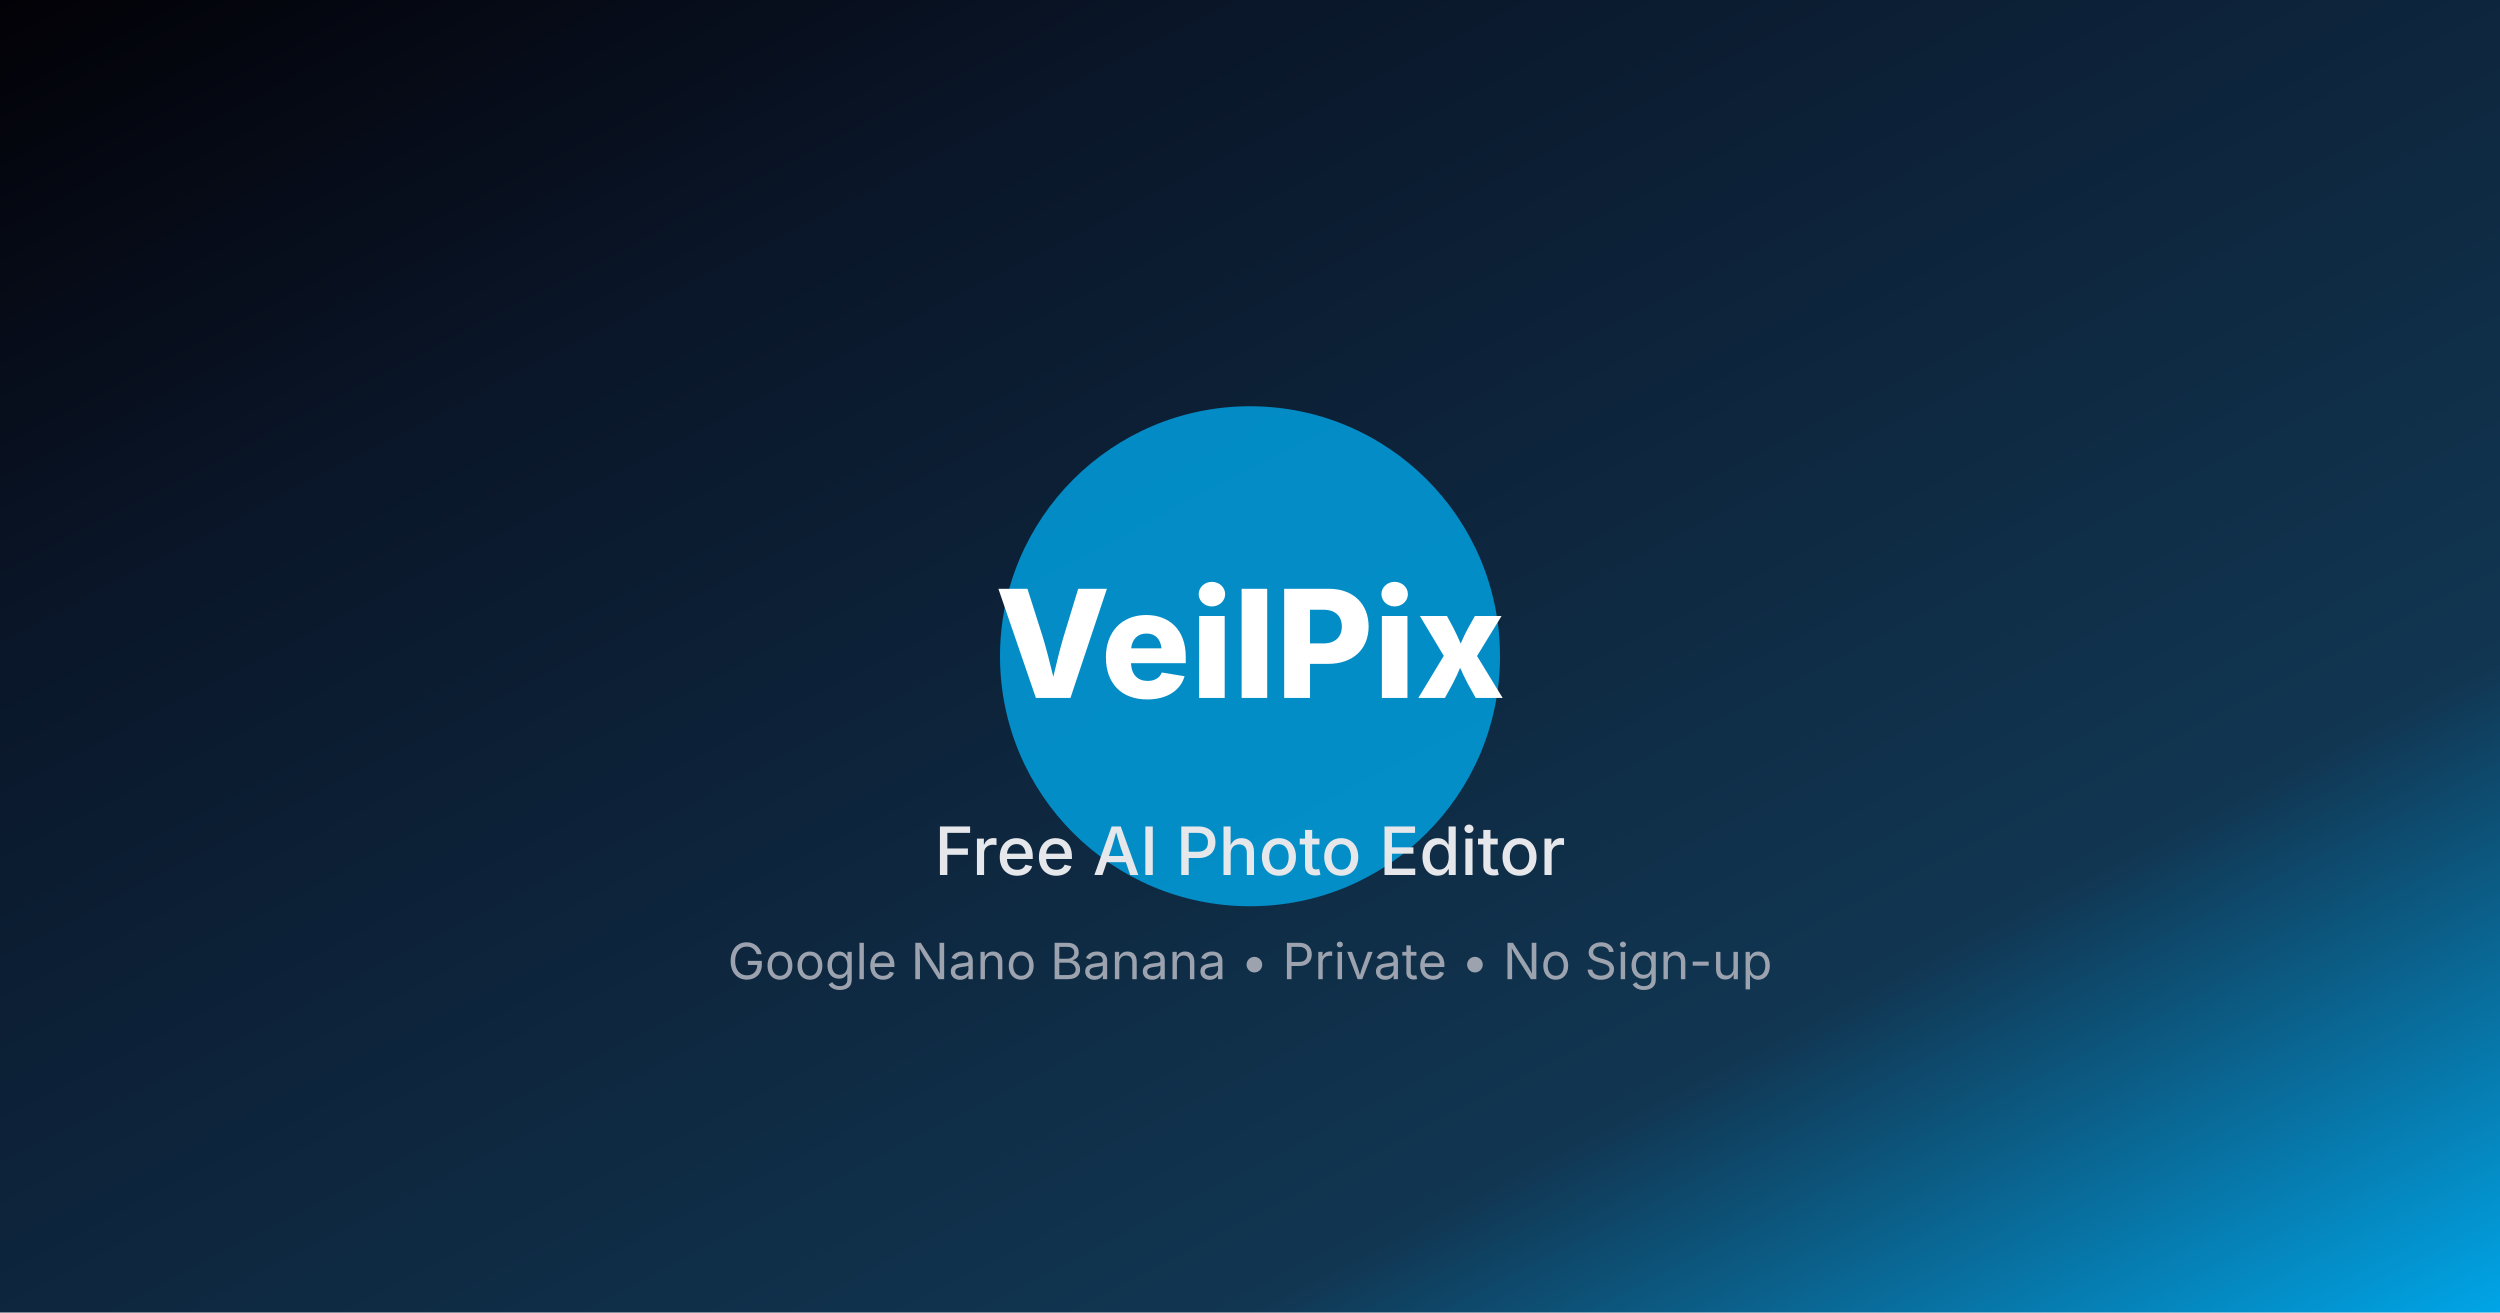
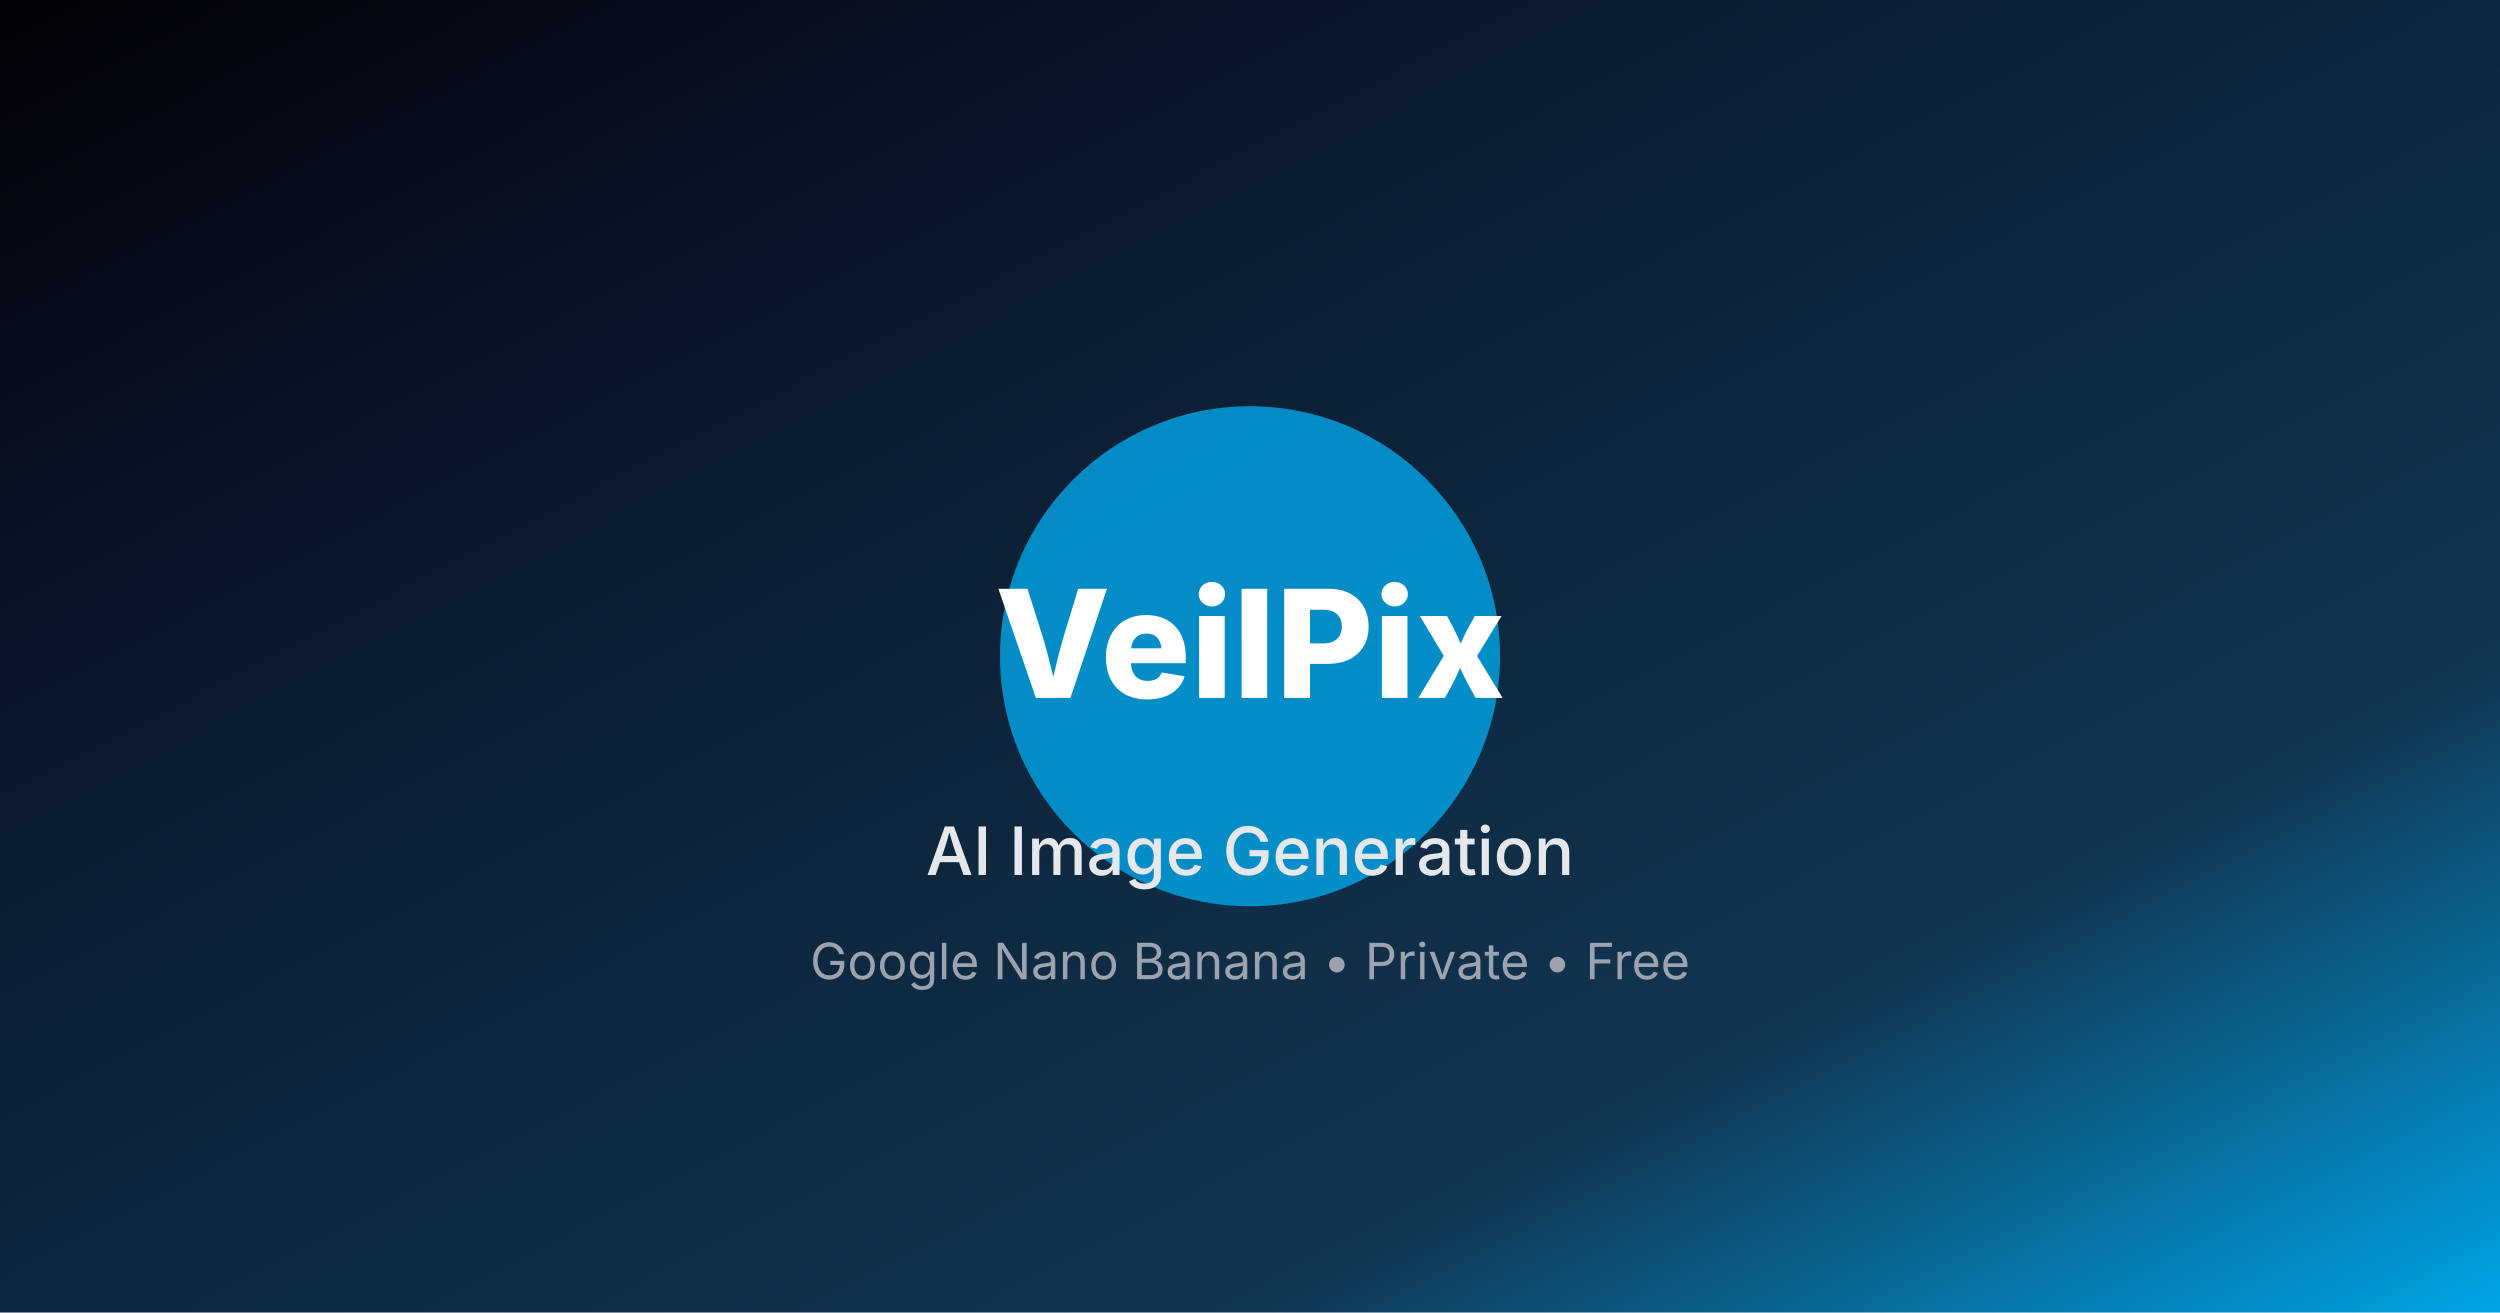
<svg xmlns="http://www.w3.org/2000/svg" width="1200" height="630" viewBox="0 0 1200 630">
  <defs>
    <linearGradient id="bg" x1="0%" y1="0%" x2="100%" y2="100%">
      <stop offset="0%" style="stop-color:#020106" />
      <stop offset="25%" style="stop-color:#0A1629" />
      <stop offset="75%" style="stop-color:#113652" />
      <stop offset="100%" style="stop-color:#00A6E8" />
    </linearGradient>
  </defs>
  <rect width="1200" height="630" fill="url(#bg)" />
  <circle cx="600" cy="315" r="120" fill="#00A6E8" opacity="0.8" />
  <text x="600" y="335" text-anchor="middle" fill="white" font-family="Inter, sans-serif" font-size="72" font-weight="800">VeilPix</text>
-   <text x="600" y="420" text-anchor="middle" fill="#E5E7EB" font-family="Inter, sans-serif" font-size="32" font-weight="500">Free AI Photo Editor</text>
-   <text x="600" y="470" text-anchor="middle" fill="#9CA3AF" font-family="Inter, sans-serif" font-size="24">Google Nano Banana • Private • No Sign-up</text>
+   <text x="600" y="420" text-anchor="middle" fill="#E5E7EB" font-family="Inter, sans-serif" font-size="32" font-weight="500">AI Image Generation</text>
+   <text x="600" y="470" text-anchor="middle" fill="#9CA3AF" font-family="Inter, sans-serif" font-size="24">Google Nano Banana • Private • Free</text>
</svg>
